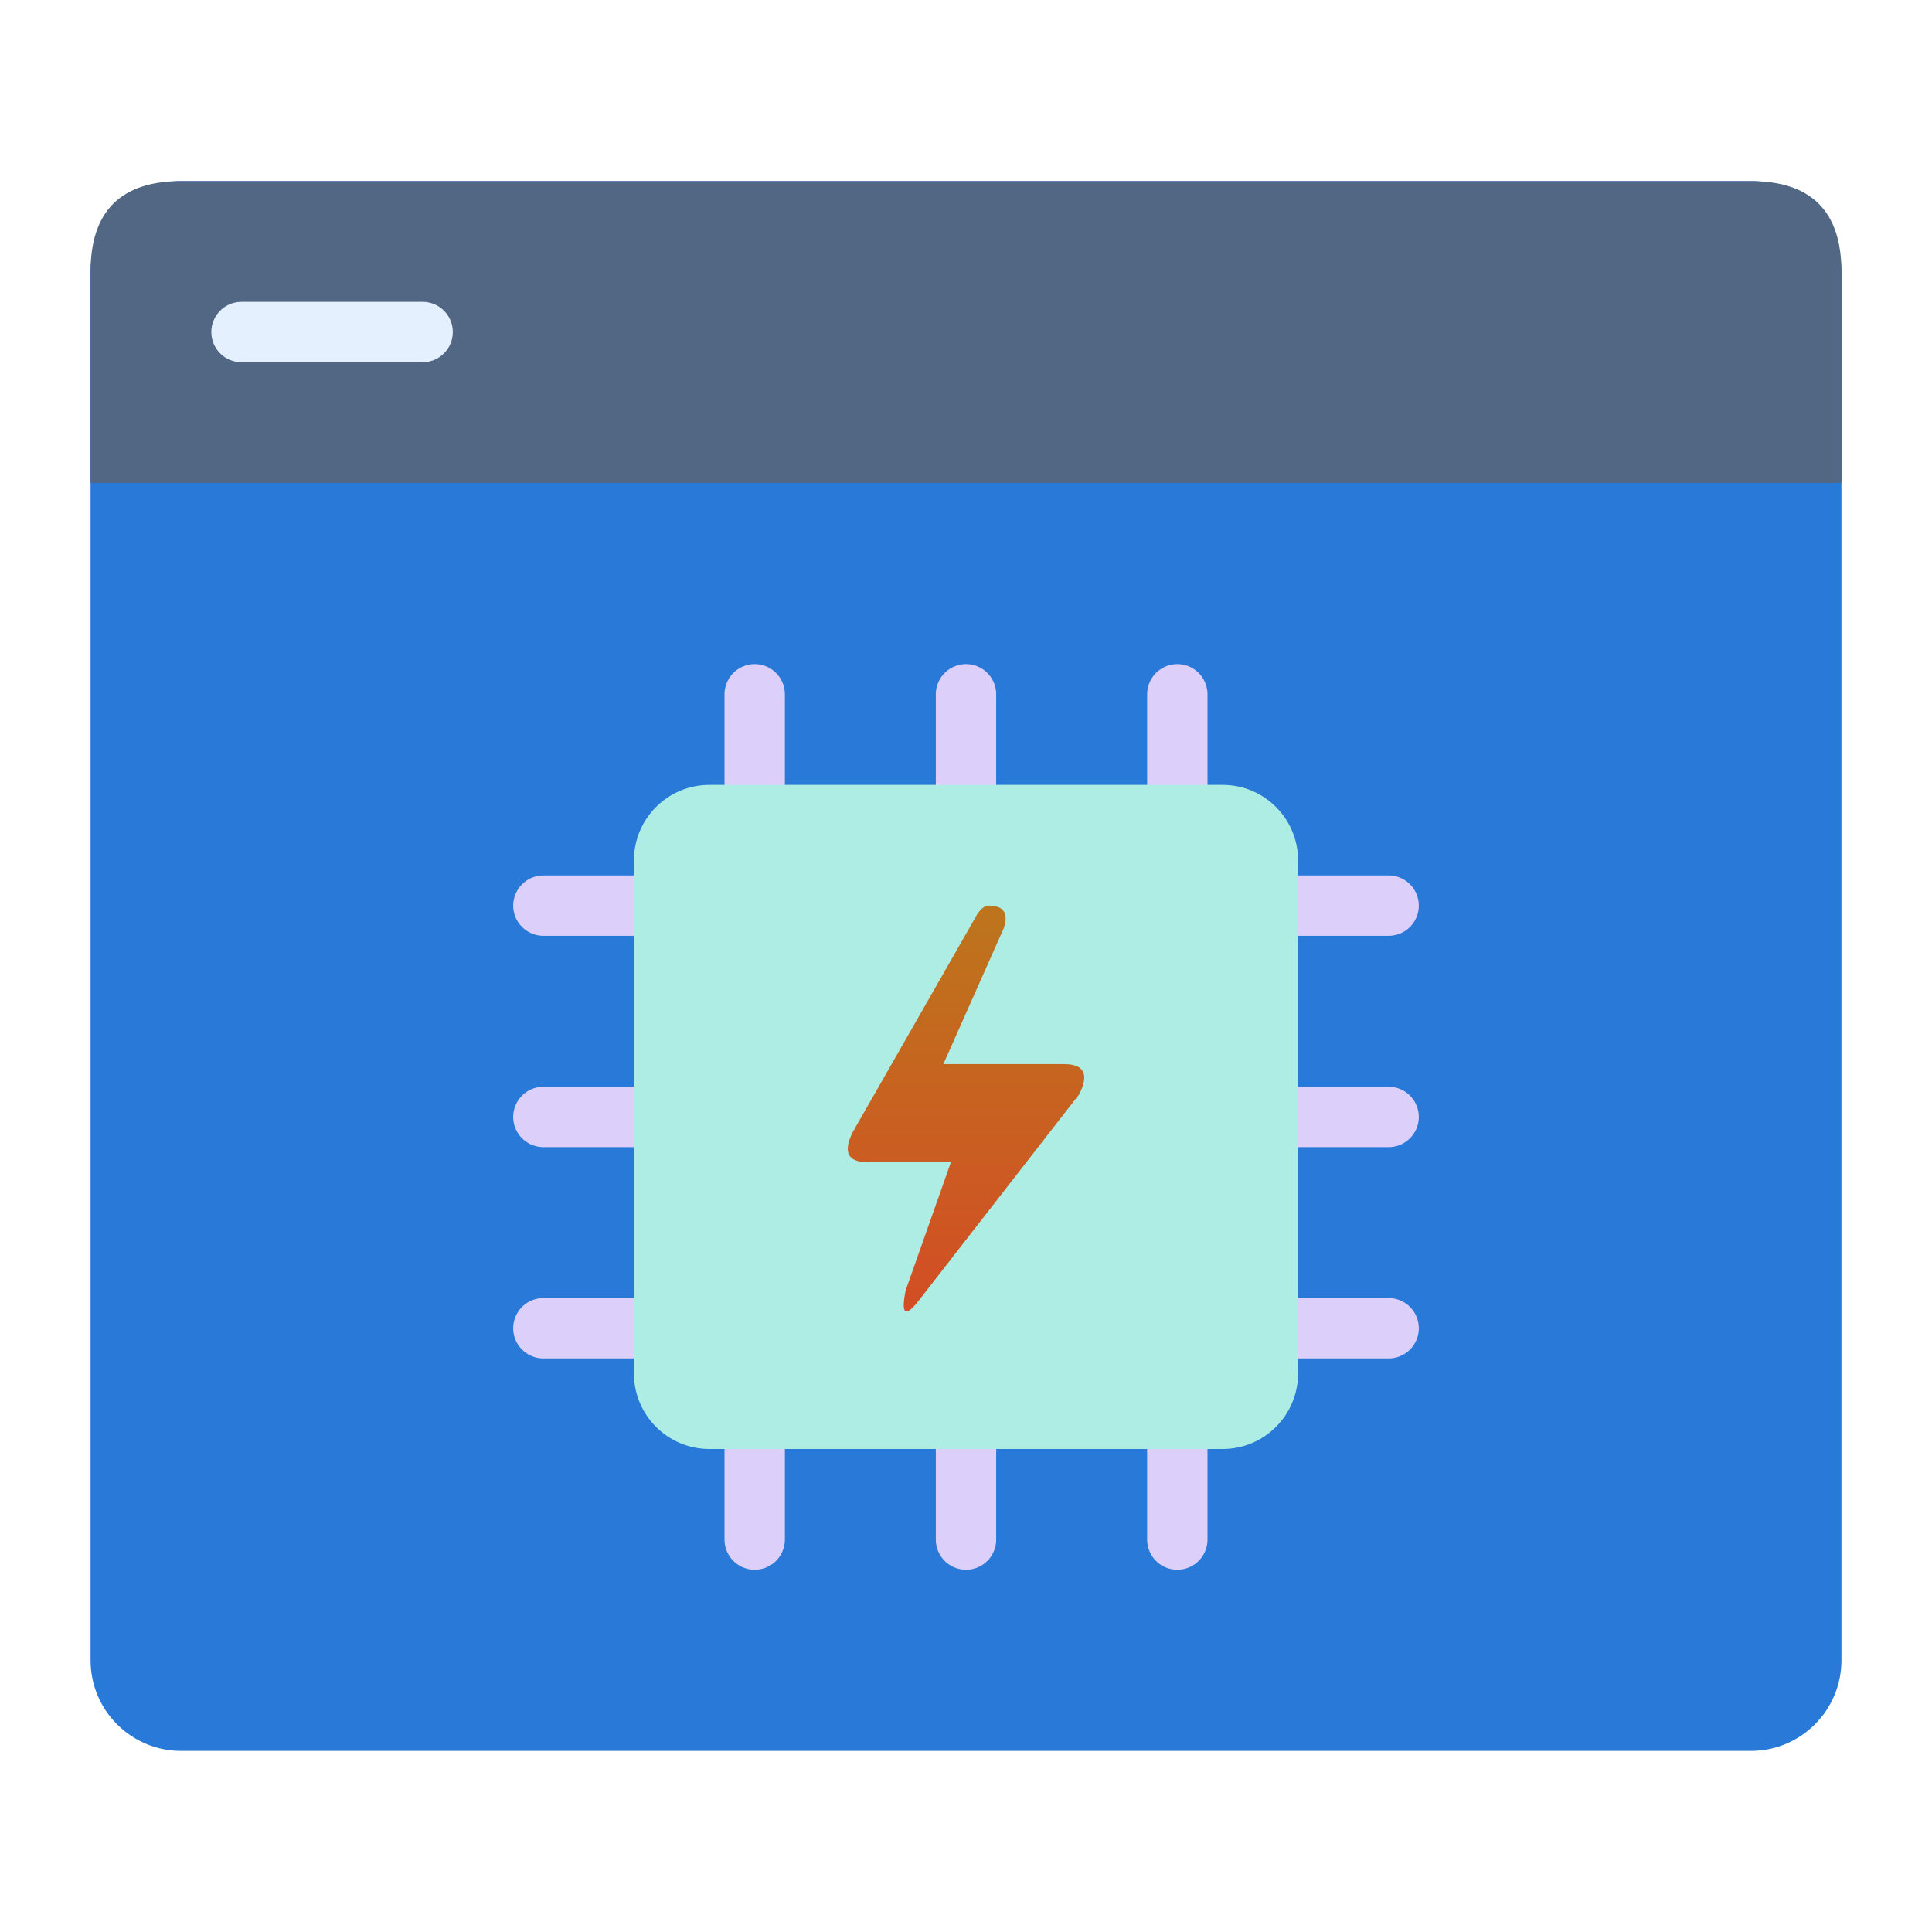
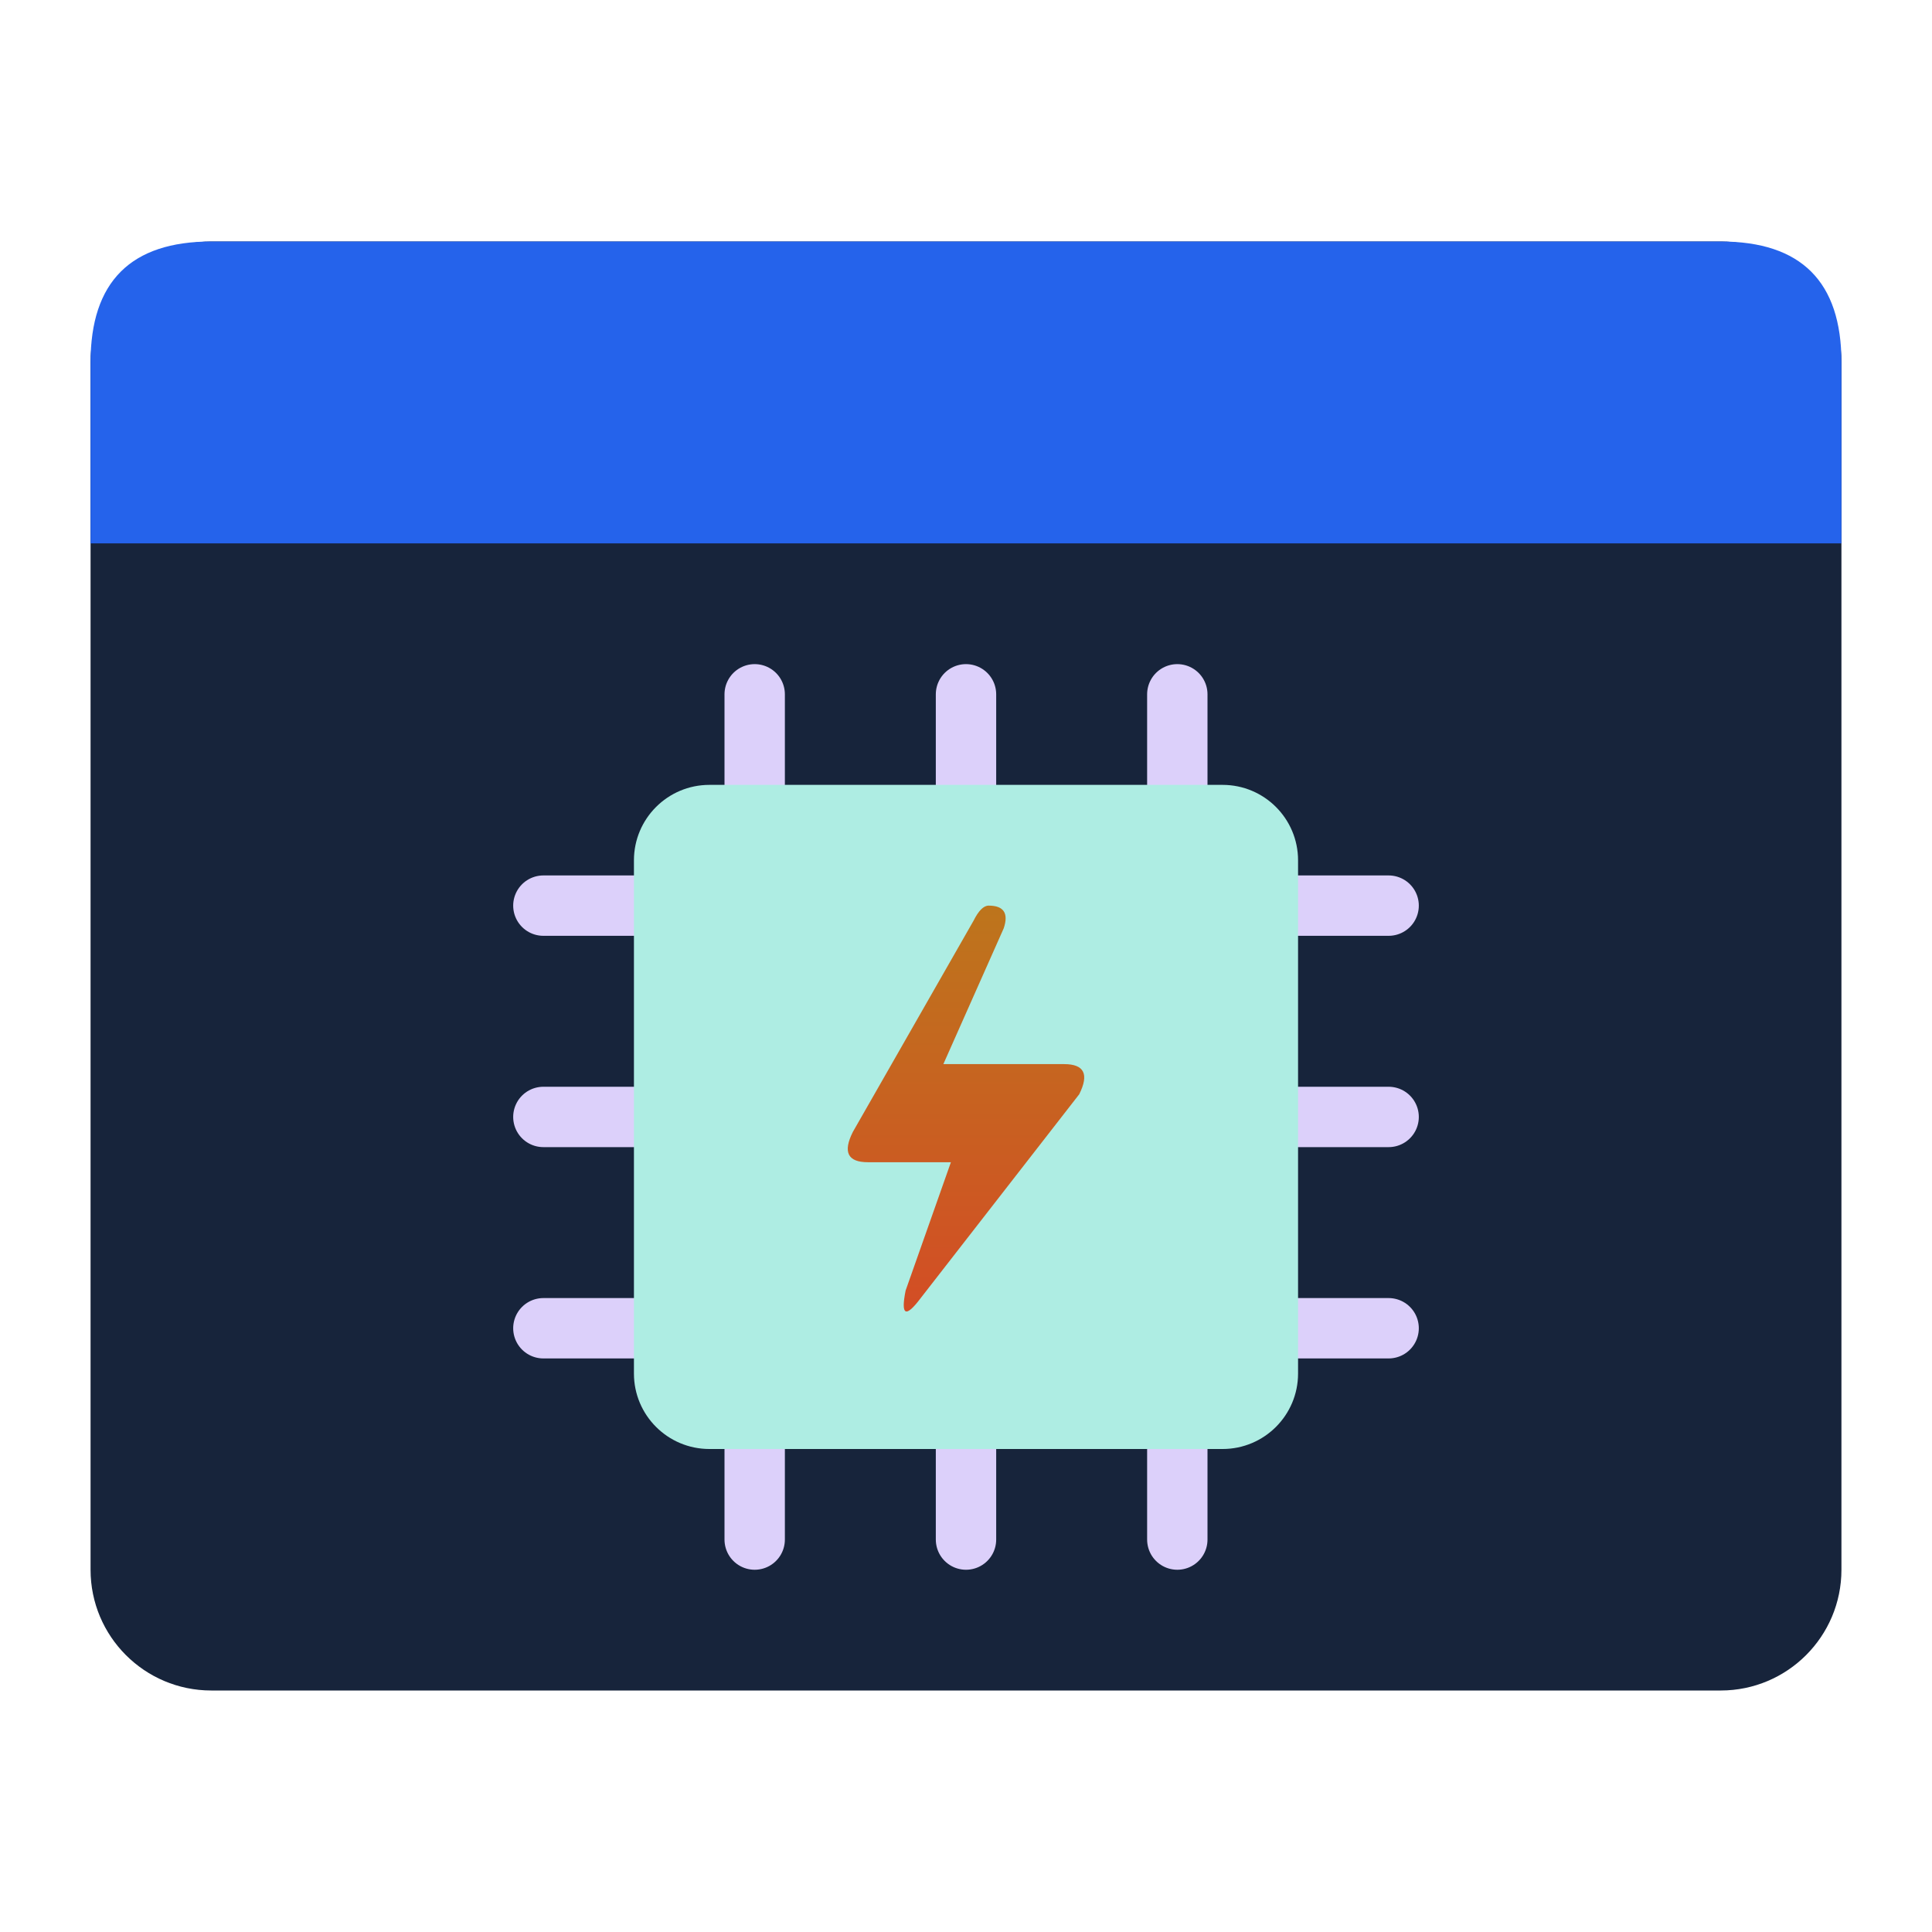
<svg xmlns="http://www.w3.org/2000/svg" width="512" height="512" viewBox="0 0 512 512">
  <defs>
    <linearGradient id="cache" x1="256" y1="240" x2="256" y2="348" gradientUnits="userSpaceOnUse">
      <stop offset="0" stop-color="#BD751C" />
      <stop offset="1" stop-color="#D34D25" />
    </linearGradient>
  </defs>
-   <rect x="24" y="48" width="464" height="416" rx="24" fill="#2879D8" />
-   <path d="M48 48H464Q488 48 488 72V128H24V72Q24 48 48 48Z" fill="#526784" />
-   <rect x="56" y="80" width="64" height="16" rx="8" fill="#E5F0FF" />
+   <rect x="24" y="64" width="464" height="384" rx="32" fill="#17243B" />
+   <path d="M56 64H456Q488 64 488 96V144H24V96Q24 64 56 64Z" fill="#2563EB" />
  <path d="M200 184V408M256 184V408M312 184V408M144 240H368M144 296H368M144 352H368" fill="none" stroke="#DCD0FA" stroke-width="16" stroke-linecap="round" />
  <rect x="168" y="208" width="176" height="176" rx="20" fill="#AEEDE3" />
  <path d="M262 240Q268 240 266 246L250 282H282Q290 282 286 290L244 344Q238 352 240 342L252 308H230Q222 308 226 300L258 244Q260 240 262 240Z" fill="url(#cache)" />
</svg>
